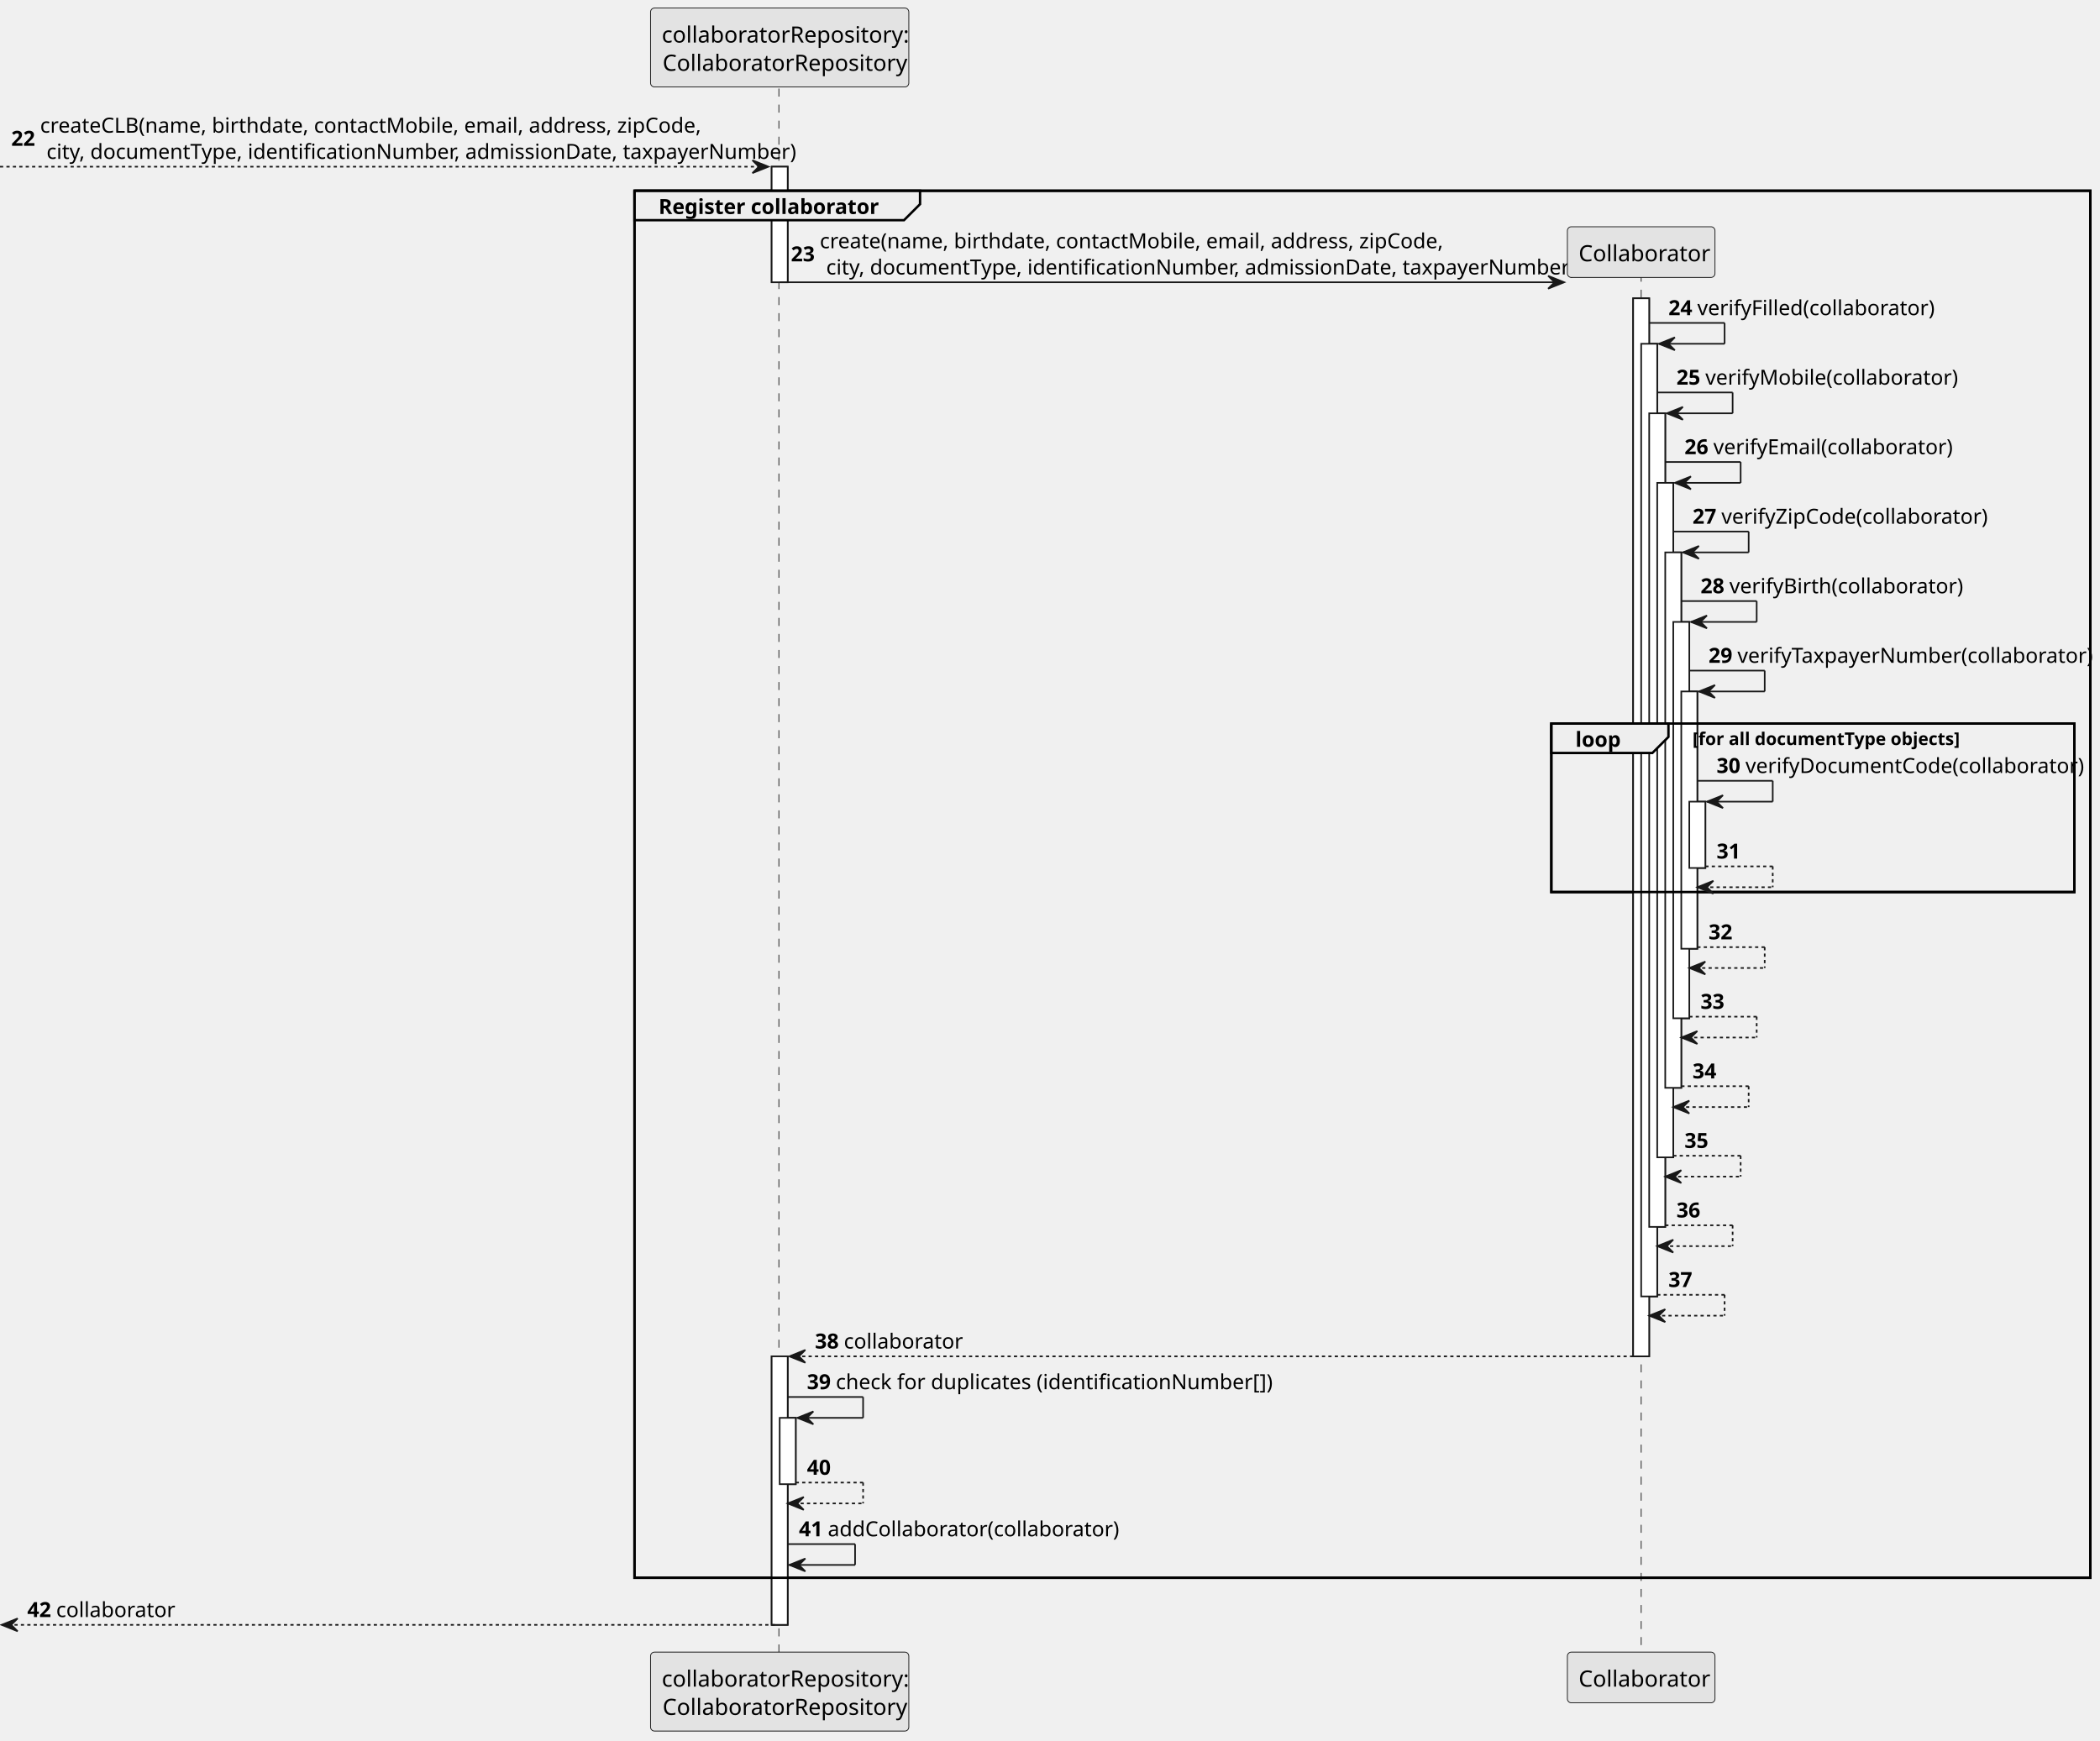
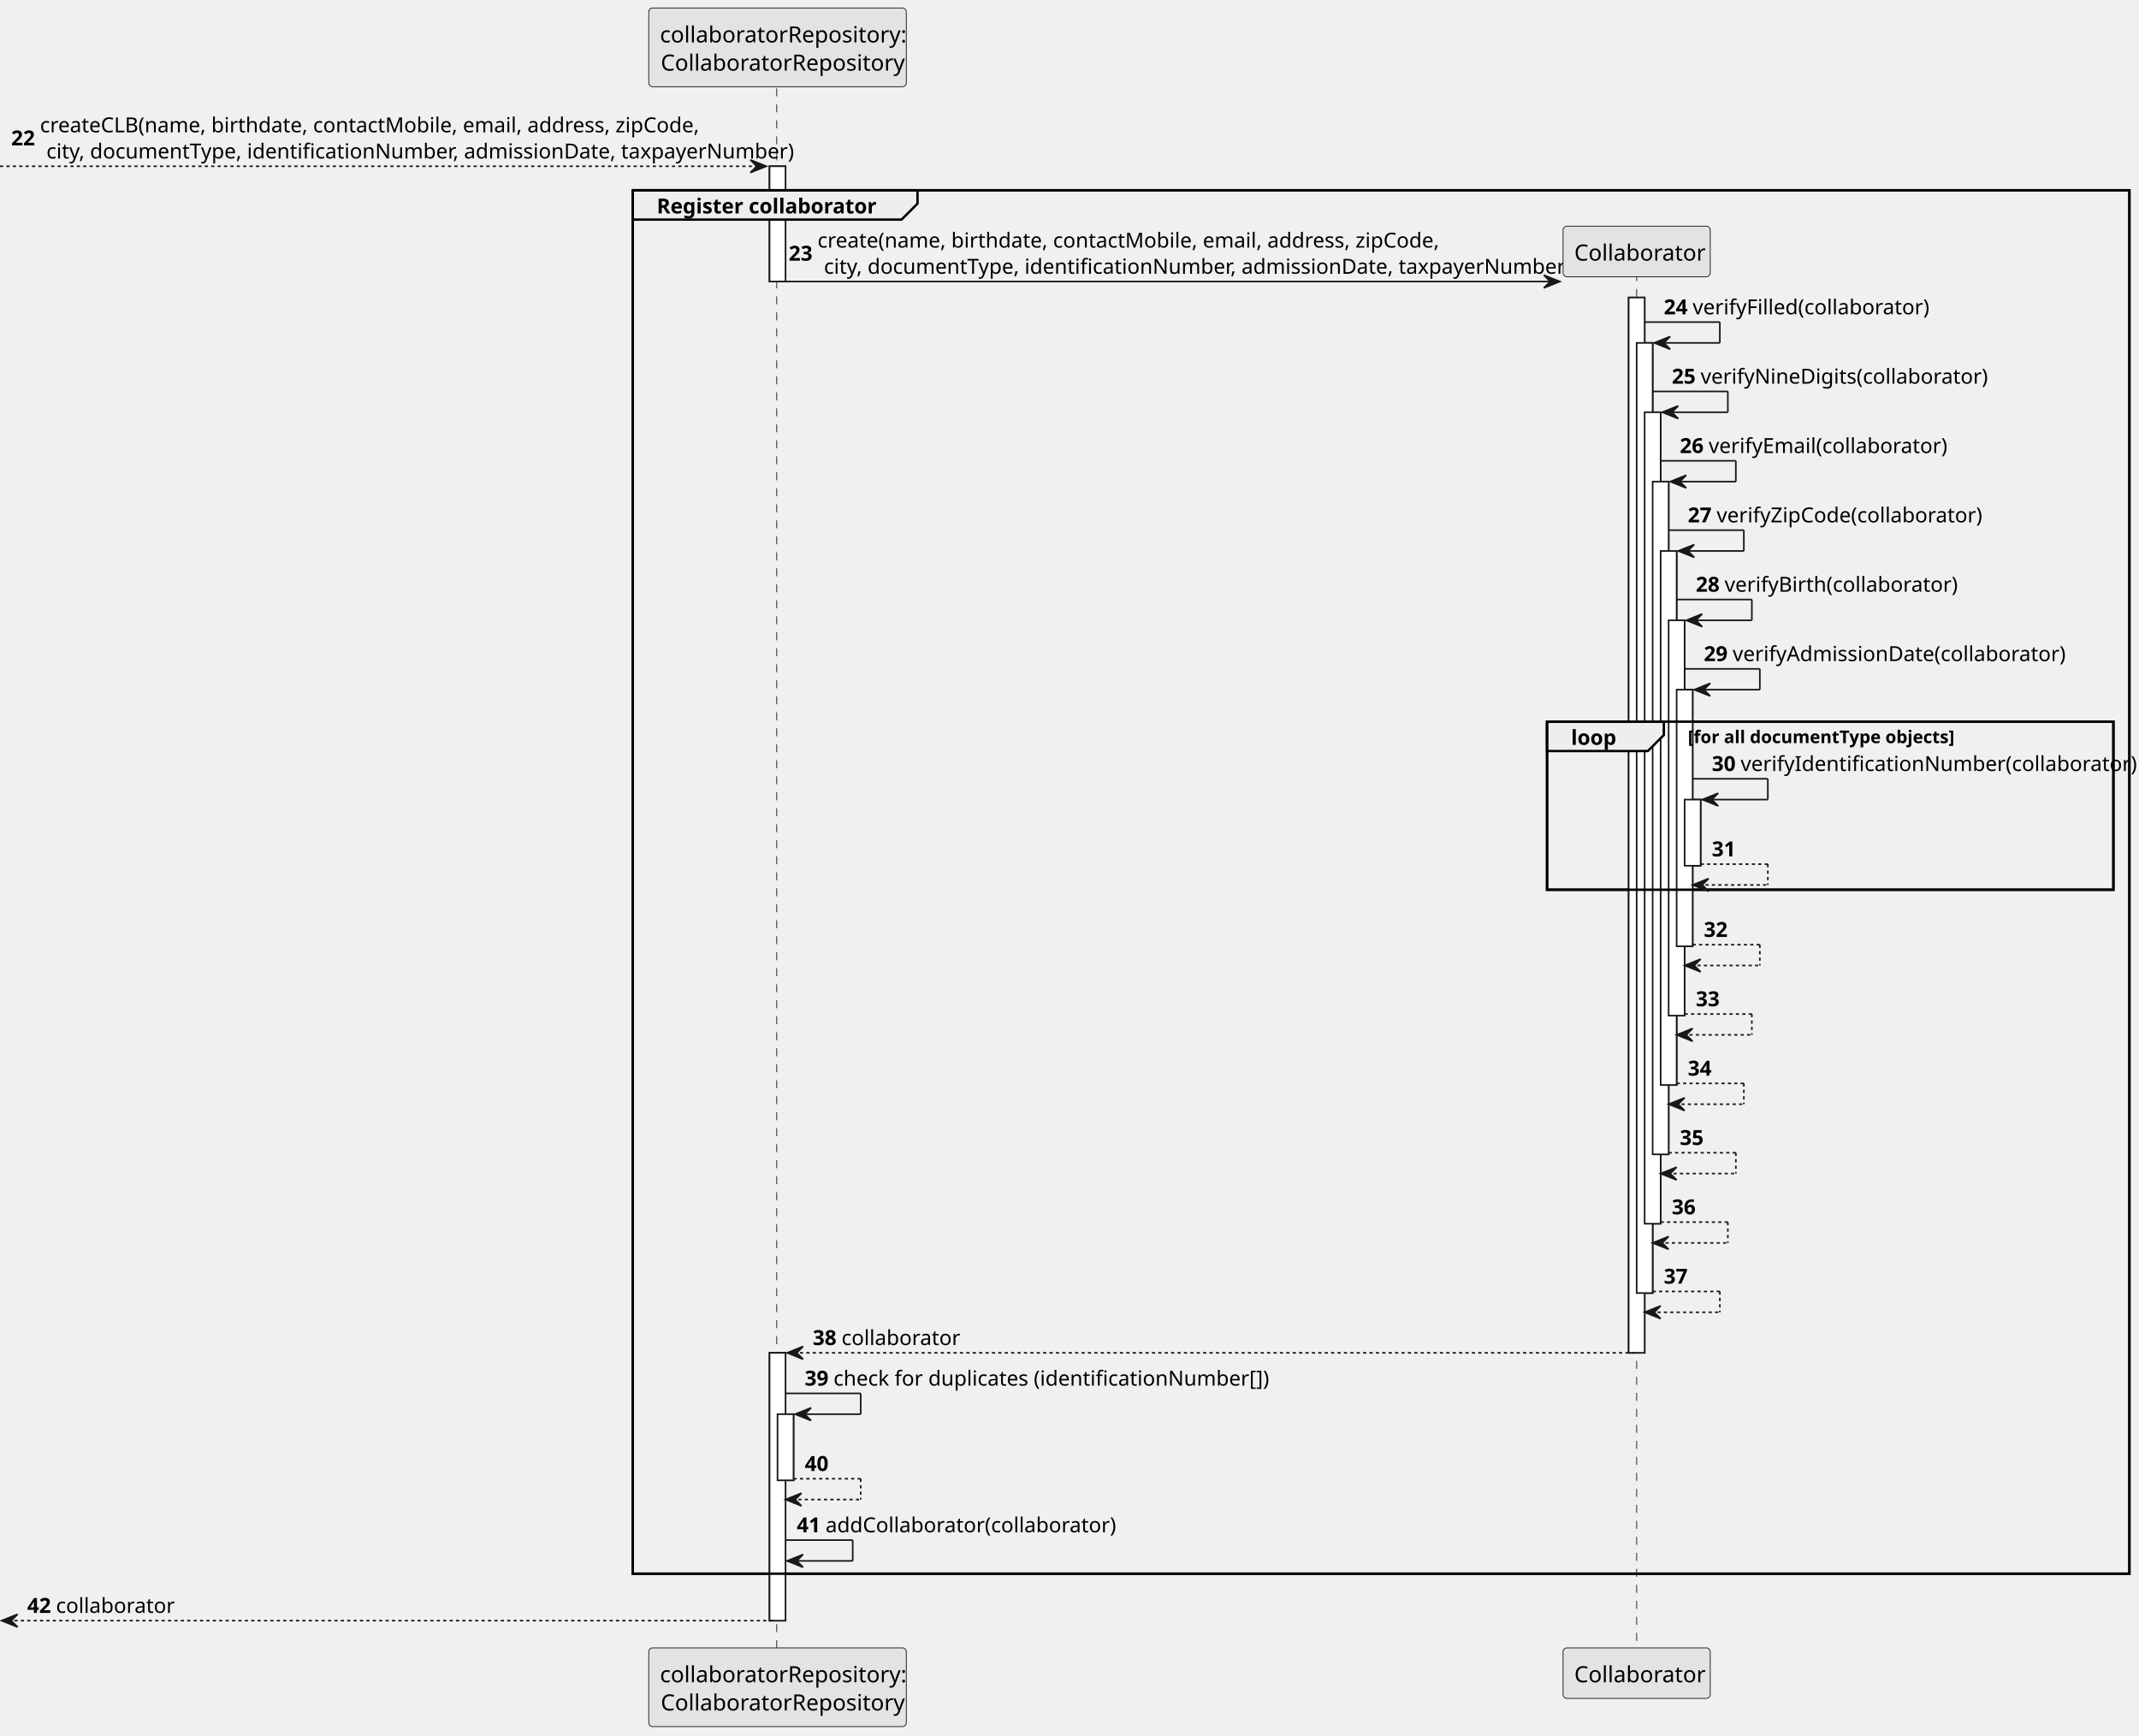
- <svg xmlns="http://www.w3.org/2000/svg" contentStyleType="text/css" height="1085px" preserveAspectRatio="none" style="width:1309px;height:1085px;background:#FFFFFF;" version="1.1" viewBox="0 0 1309 1085" width="1309px" zoomAndPan="magnify">
+ <svg xmlns="http://www.w3.org/2000/svg" contentStyleType="text/css" height="1085px" preserveAspectRatio="none" style="width:1337px;height:1085px;background:#FFFFFF;" version="1.1" viewBox="0 0 1337 1085" width="1337px" zoomAndPan="magnify">
  <defs />
  <g>
    <rect fill="#FFFFFF" height="72.055" style="stroke:#181818;stroke-width:1.0;" width="10" x="481" y="103.922" />
    <rect fill="#FFFFFF" height="167.406" style="stroke:#181818;stroke-width:1.0;" width="10" x="481" y="845.602" />
    <rect fill="#FFFFFF" height="41.352" style="stroke:#181818;stroke-width:1.0;" width="10" x="486" y="883.953" />
    <rect fill="#FFFFFF" height="659.625" style="stroke:#181818;stroke-width:1.0;" width="10" x="1018" y="185.977" />
    <rect fill="#FFFFFF" height="593.922" style="stroke:#181818;stroke-width:1.0;" width="10" x="1023" y="214.328" />
    <rect fill="#FFFFFF" height="507.219" style="stroke:#181818;stroke-width:1.0;" width="10" x="1028" y="257.68" />
    <rect fill="#FFFFFF" height="420.516" style="stroke:#181818;stroke-width:1.0;" width="10" x="1033" y="301.031" />
    <rect fill="#FFFFFF" height="333.812" style="stroke:#181818;stroke-width:1.0;" width="10" x="1038" y="344.383" />
    <rect fill="#FFFFFF" height="247.109" style="stroke:#181818;stroke-width:1.0;" width="10" x="1043" y="387.734" />
    <rect fill="#FFFFFF" height="160.406" style="stroke:#181818;stroke-width:1.0;" width="10" x="1048" y="431.086" />
    <rect fill="#FFFFFF" height="41.352" style="stroke:#181818;stroke-width:1.0;" width="10" x="1053" y="499.789" />
-     <rect fill="none" height="864.734" style="stroke:#000000;stroke-width:1.5;" width="907.5" x="395.5" y="118.922" />
-     <rect fill="none" height="105.055" style="stroke:#000000;stroke-width:1.5;" width="326" x="967" y="451.086" />
+     <rect fill="none" height="864.734" style="stroke:#000000;stroke-width:1.5;" width="935.5" x="395.5" y="118.922" />
+     <rect fill="none" height="105.055" style="stroke:#000000;stroke-width:1.5;" width="354" x="967" y="451.086" />
    <line style="stroke:#181818;stroke-width:0.5;stroke-dasharray:5.0,5.0;" x1="485.5" x2="485.5" y1="55.219" y2="1031.008" />
    <line style="stroke:#181818;stroke-width:0.5;stroke-dasharray:5.0,5.0;" x1="1023" x2="1023" y1="170.625" y2="1031.008" />
    <rect fill="#E3E3E3" height="49.219" rx="2.5" ry="2.5" style="stroke:#181818;stroke-width:0.5;" width="161" x="405.5" y="5" />
    <text fill="#000000" font-family="sans-serif" font-size="14" lengthAdjust="spacing" textLength="147" x="412.5" y="26.533">collaboratorRepository:</text>
    <text fill="#000000" font-family="sans-serif" font-size="14" lengthAdjust="spacing" textLength="146" x="413" y="44.143">CollaboratorRepository</text>
    <rect fill="#E3E3E3" height="49.219" rx="2.5" ry="2.5" style="stroke:#181818;stroke-width:0.5;" width="161" x="405.5" y="1030.008" />
    <text fill="#000000" font-family="sans-serif" font-size="14" lengthAdjust="spacing" textLength="147" x="412.5" y="1051.541">collaboratorRepository:</text>
    <text fill="#000000" font-family="sans-serif" font-size="14" lengthAdjust="spacing" textLength="146" x="413" y="1069.15">CollaboratorRepository</text>
    <rect fill="#E3E3E3" height="31.609" rx="2.5" ry="2.5" style="stroke:#181818;stroke-width:0.5;" width="92" x="977" y="1030.008" />
    <text fill="#000000" font-family="sans-serif" font-size="14" lengthAdjust="spacing" textLength="78" x="984" y="1051.541">Collaborator</text>
    <rect fill="#FFFFFF" height="72.055" style="stroke:#181818;stroke-width:1.0;" width="10" x="481" y="103.922" />
    <rect fill="#FFFFFF" height="167.406" style="stroke:#181818;stroke-width:1.0;" width="10" x="481" y="845.602" />
    <rect fill="#FFFFFF" height="41.352" style="stroke:#181818;stroke-width:1.0;" width="10" x="486" y="883.953" />
    <rect fill="#FFFFFF" height="659.625" style="stroke:#181818;stroke-width:1.0;" width="10" x="1018" y="185.977" />
    <rect fill="#FFFFFF" height="593.922" style="stroke:#181818;stroke-width:1.0;" width="10" x="1023" y="214.328" />
    <rect fill="#FFFFFF" height="507.219" style="stroke:#181818;stroke-width:1.0;" width="10" x="1028" y="257.68" />
    <rect fill="#FFFFFF" height="420.516" style="stroke:#181818;stroke-width:1.0;" width="10" x="1033" y="301.031" />
    <rect fill="#FFFFFF" height="333.812" style="stroke:#181818;stroke-width:1.0;" width="10" x="1038" y="344.383" />
    <rect fill="#FFFFFF" height="247.109" style="stroke:#181818;stroke-width:1.0;" width="10" x="1043" y="387.734" />
    <rect fill="#FFFFFF" height="160.406" style="stroke:#181818;stroke-width:1.0;" width="10" x="1048" y="431.086" />
    <rect fill="#FFFFFF" height="41.352" style="stroke:#181818;stroke-width:1.0;" width="10" x="1053" y="499.789" />
    <polygon fill="#181818" points="469,99.922,479,103.922,469,107.922,473,103.922" style="stroke:#181818;stroke-width:1.0;" />
    <line style="stroke:#181818;stroke-width:1.0;stroke-dasharray:2.0,2.0;" x1="0" x2="475" y1="103.922" y2="103.922" />
    <text fill="#000000" font-family="sans-serif" font-size="13" font-weight="bold" lengthAdjust="spacing" textLength="14" x="7" y="90.89">22</text>
    <text fill="#000000" font-family="sans-serif" font-size="13" lengthAdjust="spacing" textLength="396" x="25" y="82.714">createCLB(name, birthdate, contactMobile, email, address, zipCode,</text>
    <text fill="#000000" font-family="sans-serif" font-size="13" lengthAdjust="spacing" textLength="440" x="29" y="99.065">city, documentType, identificationNumber, admissionDate, taxpayerNumber)</text>
    <path d="M395.5,118.922 L573.5,118.922 L573.5,127.273 L563.5,137.273 L395.5,137.273 L395.5,118.922 " fill="#EEEEEE" style="stroke:#000000;stroke-width:1.5;" />
-     <rect fill="none" height="864.734" style="stroke:#000000;stroke-width:1.5;" width="907.5" x="395.5" y="118.922" />
+     <rect fill="none" height="864.734" style="stroke:#000000;stroke-width:1.5;" width="935.5" x="395.5" y="118.922" />
    <text fill="#000000" font-family="sans-serif" font-size="13" font-weight="bold" lengthAdjust="spacing" textLength="133" x="410.5" y="133.417">Register collaborator</text>
    <polygon fill="#181818" points="965,171.977,975,175.977,965,179.977,969,175.977" style="stroke:#181818;stroke-width:1.0;" />
    <line style="stroke:#181818;stroke-width:1.0;" x1="486" x2="971" y1="175.977" y2="175.977" />
    <text fill="#000000" font-family="sans-serif" font-size="13" font-weight="bold" lengthAdjust="spacing" textLength="14" x="493" y="162.944">23</text>
    <text fill="#000000" font-family="sans-serif" font-size="13" lengthAdjust="spacing" textLength="371" x="511" y="154.769">create(name, birthdate, contactMobile, email, address, zipCode,</text>
    <text fill="#000000" font-family="sans-serif" font-size="13" lengthAdjust="spacing" textLength="440" x="515" y="171.12">city, documentType, identificationNumber, admissionDate, taxpayerNumber)</text>
    <rect fill="#E3E3E3" height="31.609" rx="2.5" ry="2.5" style="stroke:#181818;stroke-width:0.5;" width="92" x="977" y="141.367" />
    <text fill="#000000" font-family="sans-serif" font-size="14" lengthAdjust="spacing" textLength="78" x="984" y="162.9">Collaborator</text>
    <line style="stroke:#181818;stroke-width:1.0;" x1="1028" x2="1075" y1="201.328" y2="201.328" />
    <line style="stroke:#181818;stroke-width:1.0;" x1="1075" x2="1075" y1="201.328" y2="214.328" />
    <line style="stroke:#181818;stroke-width:1.0;" x1="1034" x2="1075" y1="214.328" y2="214.328" />
    <polygon fill="#181818" points="1044,210.328,1034,214.328,1044,218.328,1040,214.328" style="stroke:#181818;stroke-width:1.0;" />
    <text fill="#000000" font-family="sans-serif" font-size="13" font-weight="bold" lengthAdjust="spacing" textLength="14" x="1040" y="196.472">24</text>
    <text fill="#000000" font-family="sans-serif" font-size="13" lengthAdjust="spacing" textLength="135" x="1058" y="196.472">verifyFilled(collaborator)</text>
    <line style="stroke:#181818;stroke-width:1.0;" x1="1033" x2="1080" y1="244.68" y2="244.68" />
    <line style="stroke:#181818;stroke-width:1.0;" x1="1080" x2="1080" y1="244.68" y2="257.68" />
    <line style="stroke:#181818;stroke-width:1.0;" x1="1039" x2="1080" y1="257.68" y2="257.68" />
    <polygon fill="#181818" points="1049,253.68,1039,257.68,1049,261.68,1045,257.68" style="stroke:#181818;stroke-width:1.0;" />
    <text fill="#000000" font-family="sans-serif" font-size="13" font-weight="bold" lengthAdjust="spacing" textLength="14" x="1045" y="239.823">25</text>
-     <text fill="#000000" font-family="sans-serif" font-size="13" lengthAdjust="spacing" textLength="142" x="1063" y="239.823">verifyMobile(collaborator)</text>
+     <text fill="#000000" font-family="sans-serif" font-size="13" lengthAdjust="spacing" textLength="163" x="1063" y="239.823">verifyNineDigits(collaborator)</text>
    <line style="stroke:#181818;stroke-width:1.0;" x1="1038" x2="1085" y1="288.031" y2="288.031" />
    <line style="stroke:#181818;stroke-width:1.0;" x1="1085" x2="1085" y1="288.031" y2="301.031" />
    <line style="stroke:#181818;stroke-width:1.0;" x1="1044" x2="1085" y1="301.031" y2="301.031" />
    <polygon fill="#181818" points="1054,297.031,1044,301.031,1054,305.031,1050,301.031" style="stroke:#181818;stroke-width:1.0;" />
    <text fill="#000000" font-family="sans-serif" font-size="13" font-weight="bold" lengthAdjust="spacing" textLength="14" x="1050" y="283.175">26</text>
    <text fill="#000000" font-family="sans-serif" font-size="13" lengthAdjust="spacing" textLength="137" x="1068" y="283.175">verifyEmail(collaborator)</text>
    <line style="stroke:#181818;stroke-width:1.0;" x1="1043" x2="1090" y1="331.383" y2="331.383" />
    <line style="stroke:#181818;stroke-width:1.0;" x1="1090" x2="1090" y1="331.383" y2="344.383" />
    <line style="stroke:#181818;stroke-width:1.0;" x1="1049" x2="1090" y1="344.383" y2="344.383" />
    <polygon fill="#181818" points="1059,340.383,1049,344.383,1059,348.383,1055,344.383" style="stroke:#181818;stroke-width:1.0;" />
    <text fill="#000000" font-family="sans-serif" font-size="13" font-weight="bold" lengthAdjust="spacing" textLength="14" x="1055" y="326.526">27</text>
    <text fill="#000000" font-family="sans-serif" font-size="13" lengthAdjust="spacing" textLength="151" x="1073" y="326.526">verifyZipCode(collaborator)</text>
    <line style="stroke:#181818;stroke-width:1.0;" x1="1048" x2="1095" y1="374.734" y2="374.734" />
    <line style="stroke:#181818;stroke-width:1.0;" x1="1095" x2="1095" y1="374.734" y2="387.734" />
    <line style="stroke:#181818;stroke-width:1.0;" x1="1054" x2="1095" y1="387.734" y2="387.734" />
    <polygon fill="#181818" points="1064,383.734,1054,387.734,1064,391.734,1060,387.734" style="stroke:#181818;stroke-width:1.0;" />
    <text fill="#000000" font-family="sans-serif" font-size="13" font-weight="bold" lengthAdjust="spacing" textLength="14" x="1060" y="369.878">28</text>
    <text fill="#000000" font-family="sans-serif" font-size="13" lengthAdjust="spacing" textLength="131" x="1078" y="369.878">verifyBirth(collaborator)</text>
    <line style="stroke:#181818;stroke-width:1.0;" x1="1053" x2="1100" y1="418.086" y2="418.086" />
    <line style="stroke:#181818;stroke-width:1.0;" x1="1100" x2="1100" y1="418.086" y2="431.086" />
    <line style="stroke:#181818;stroke-width:1.0;" x1="1059" x2="1100" y1="431.086" y2="431.086" />
    <polygon fill="#181818" points="1069,427.086,1059,431.086,1069,435.086,1065,431.086" style="stroke:#181818;stroke-width:1.0;" />
    <text fill="#000000" font-family="sans-serif" font-size="13" font-weight="bold" lengthAdjust="spacing" textLength="14" x="1065" y="413.229">29</text>
-     <text fill="#000000" font-family="sans-serif" font-size="13" lengthAdjust="spacing" textLength="202" x="1083" y="413.229">verifyTaxpayerNumber(collaborator)</text>
+     <text fill="#000000" font-family="sans-serif" font-size="13" lengthAdjust="spacing" textLength="192" x="1083" y="413.229">verifyAdmissionDate(collaborator)</text>
    <path d="M967,451.086 L1040,451.086 L1040,459.438 L1030,469.438 L967,469.438 L967,451.086 " fill="#EEEEEE" style="stroke:#000000;stroke-width:1.5;" />
-     <rect fill="none" height="105.055" style="stroke:#000000;stroke-width:1.5;" width="326" x="967" y="451.086" />
+     <rect fill="none" height="105.055" style="stroke:#000000;stroke-width:1.5;" width="354" x="967" y="451.086" />
    <text fill="#000000" font-family="sans-serif" font-size="13" font-weight="bold" lengthAdjust="spacing" textLength="28" x="982" y="465.581">loop</text>
    <text fill="#000000" font-family="sans-serif" font-size="11" font-weight="bold" lengthAdjust="spacing" textLength="169" x="1055" y="464.505">[for all documentType objects]</text>
    <line style="stroke:#181818;stroke-width:1.0;" x1="1058" x2="1105" y1="486.789" y2="486.789" />
    <line style="stroke:#181818;stroke-width:1.0;" x1="1105" x2="1105" y1="486.789" y2="499.789" />
    <line style="stroke:#181818;stroke-width:1.0;" x1="1064" x2="1105" y1="499.789" y2="499.789" />
    <polygon fill="#181818" points="1074,495.789,1064,499.789,1074,503.789,1070,499.789" style="stroke:#181818;stroke-width:1.0;" />
    <text fill="#000000" font-family="sans-serif" font-size="13" font-weight="bold" lengthAdjust="spacing" textLength="14" x="1070" y="481.933">30</text>
-     <text fill="#000000" font-family="sans-serif" font-size="13" lengthAdjust="spacing" textLength="193" x="1088" y="481.933">verifyDocumentCode(collaborator)</text>
+     <text fill="#000000" font-family="sans-serif" font-size="13" lengthAdjust="spacing" textLength="221" x="1088" y="481.933">verifyIdentificationNumber(collaborator)</text>
    <line style="stroke:#181818;stroke-width:1.0;stroke-dasharray:2.0,2.0;" x1="1063" x2="1105" y1="540.141" y2="540.141" />
    <line style="stroke:#181818;stroke-width:1.0;stroke-dasharray:2.0,2.0;" x1="1105" x2="1105" y1="540.141" y2="553.141" />
    <line style="stroke:#181818;stroke-width:1.0;stroke-dasharray:2.0,2.0;" x1="1058" x2="1105" y1="553.141" y2="553.141" />
    <polygon fill="#181818" points="1068,549.141,1058,553.141,1068,557.141,1064,553.141" style="stroke:#181818;stroke-width:1.0;" />
    <text fill="#000000" font-family="sans-serif" font-size="13" font-weight="bold" lengthAdjust="spacing" textLength="14" x="1070" y="535.284">31</text>
    <text fill="#000000" font-family="sans-serif" font-size="13" lengthAdjust="spacing" textLength="4" x="1088" y="535.284"> </text>
    <line style="stroke:#181818;stroke-width:1.0;stroke-dasharray:2.0,2.0;" x1="1058" x2="1100" y1="590.492" y2="590.492" />
    <line style="stroke:#181818;stroke-width:1.0;stroke-dasharray:2.0,2.0;" x1="1100" x2="1100" y1="590.492" y2="603.492" />
    <line style="stroke:#181818;stroke-width:1.0;stroke-dasharray:2.0,2.0;" x1="1053" x2="1100" y1="603.492" y2="603.492" />
    <polygon fill="#181818" points="1063,599.492,1053,603.492,1063,607.492,1059,603.492" style="stroke:#181818;stroke-width:1.0;" />
    <text fill="#000000" font-family="sans-serif" font-size="13" font-weight="bold" lengthAdjust="spacing" textLength="14" x="1065" y="585.636">32</text>
    <text fill="#000000" font-family="sans-serif" font-size="13" lengthAdjust="spacing" textLength="4" x="1083" y="585.636"> </text>
    <line style="stroke:#181818;stroke-width:1.0;stroke-dasharray:2.0,2.0;" x1="1053" x2="1095" y1="633.844" y2="633.844" />
    <line style="stroke:#181818;stroke-width:1.0;stroke-dasharray:2.0,2.0;" x1="1095" x2="1095" y1="633.844" y2="646.844" />
    <line style="stroke:#181818;stroke-width:1.0;stroke-dasharray:2.0,2.0;" x1="1048" x2="1095" y1="646.844" y2="646.844" />
    <polygon fill="#181818" points="1058,642.844,1048,646.844,1058,650.844,1054,646.844" style="stroke:#181818;stroke-width:1.0;" />
    <text fill="#000000" font-family="sans-serif" font-size="13" font-weight="bold" lengthAdjust="spacing" textLength="14" x="1060" y="628.987">33</text>
    <text fill="#000000" font-family="sans-serif" font-size="13" lengthAdjust="spacing" textLength="4" x="1078" y="628.987"> </text>
    <line style="stroke:#181818;stroke-width:1.0;stroke-dasharray:2.0,2.0;" x1="1048" x2="1090" y1="677.195" y2="677.195" />
    <line style="stroke:#181818;stroke-width:1.0;stroke-dasharray:2.0,2.0;" x1="1090" x2="1090" y1="677.195" y2="690.195" />
    <line style="stroke:#181818;stroke-width:1.0;stroke-dasharray:2.0,2.0;" x1="1043" x2="1090" y1="690.195" y2="690.195" />
    <polygon fill="#181818" points="1053,686.195,1043,690.195,1053,694.195,1049,690.195" style="stroke:#181818;stroke-width:1.0;" />
    <text fill="#000000" font-family="sans-serif" font-size="13" font-weight="bold" lengthAdjust="spacing" textLength="14" x="1055" y="672.339">34</text>
    <text fill="#000000" font-family="sans-serif" font-size="13" lengthAdjust="spacing" textLength="4" x="1073" y="672.339"> </text>
    <line style="stroke:#181818;stroke-width:1.0;stroke-dasharray:2.0,2.0;" x1="1043" x2="1085" y1="720.547" y2="720.547" />
    <line style="stroke:#181818;stroke-width:1.0;stroke-dasharray:2.0,2.0;" x1="1085" x2="1085" y1="720.547" y2="733.547" />
    <line style="stroke:#181818;stroke-width:1.0;stroke-dasharray:2.0,2.0;" x1="1038" x2="1085" y1="733.547" y2="733.547" />
    <polygon fill="#181818" points="1048,729.547,1038,733.547,1048,737.547,1044,733.547" style="stroke:#181818;stroke-width:1.0;" />
    <text fill="#000000" font-family="sans-serif" font-size="13" font-weight="bold" lengthAdjust="spacing" textLength="14" x="1050" y="715.69">35</text>
    <text fill="#000000" font-family="sans-serif" font-size="13" lengthAdjust="spacing" textLength="4" x="1068" y="715.69"> </text>
    <line style="stroke:#181818;stroke-width:1.0;stroke-dasharray:2.0,2.0;" x1="1038" x2="1080" y1="763.898" y2="763.898" />
    <line style="stroke:#181818;stroke-width:1.0;stroke-dasharray:2.0,2.0;" x1="1080" x2="1080" y1="763.898" y2="776.898" />
    <line style="stroke:#181818;stroke-width:1.0;stroke-dasharray:2.0,2.0;" x1="1033" x2="1080" y1="776.898" y2="776.898" />
    <polygon fill="#181818" points="1043,772.898,1033,776.898,1043,780.898,1039,776.898" style="stroke:#181818;stroke-width:1.0;" />
    <text fill="#000000" font-family="sans-serif" font-size="13" font-weight="bold" lengthAdjust="spacing" textLength="14" x="1045" y="759.042">36</text>
    <text fill="#000000" font-family="sans-serif" font-size="13" lengthAdjust="spacing" textLength="4" x="1063" y="759.042"> </text>
    <line style="stroke:#181818;stroke-width:1.0;stroke-dasharray:2.0,2.0;" x1="1033" x2="1075" y1="807.25" y2="807.25" />
    <line style="stroke:#181818;stroke-width:1.0;stroke-dasharray:2.0,2.0;" x1="1075" x2="1075" y1="807.25" y2="820.25" />
    <line style="stroke:#181818;stroke-width:1.0;stroke-dasharray:2.0,2.0;" x1="1028" x2="1075" y1="820.25" y2="820.25" />
    <polygon fill="#181818" points="1038,816.25,1028,820.25,1038,824.25,1034,820.25" style="stroke:#181818;stroke-width:1.0;" />
    <text fill="#000000" font-family="sans-serif" font-size="13" font-weight="bold" lengthAdjust="spacing" textLength="14" x="1040" y="802.394">37</text>
    <text fill="#000000" font-family="sans-serif" font-size="13" lengthAdjust="spacing" textLength="4" x="1058" y="802.394"> </text>
    <polygon fill="#181818" points="502,841.602,492,845.602,502,849.602,498,845.602" style="stroke:#181818;stroke-width:1.0;" />
    <line style="stroke:#181818;stroke-width:1.0;stroke-dasharray:2.0,2.0;" x1="496" x2="1022" y1="845.602" y2="845.602" />
    <text fill="#000000" font-family="sans-serif" font-size="13" font-weight="bold" lengthAdjust="spacing" textLength="14" x="508" y="840.745">38</text>
    <text fill="#000000" font-family="sans-serif" font-size="13" lengthAdjust="spacing" textLength="67" x="526" y="840.745">collaborator</text>
    <line style="stroke:#181818;stroke-width:1.0;" x1="491" x2="538" y1="870.953" y2="870.953" />
    <line style="stroke:#181818;stroke-width:1.0;" x1="538" x2="538" y1="870.953" y2="883.953" />
    <line style="stroke:#181818;stroke-width:1.0;" x1="497" x2="538" y1="883.953" y2="883.953" />
    <polygon fill="#181818" points="507,879.953,497,883.953,507,887.953,503,883.953" style="stroke:#181818;stroke-width:1.0;" />
    <text fill="#000000" font-family="sans-serif" font-size="13" font-weight="bold" lengthAdjust="spacing" textLength="14" x="503" y="866.097">39</text>
    <text fill="#000000" font-family="sans-serif" font-size="13" lengthAdjust="spacing" textLength="253" x="521" y="866.097">check for duplicates (identificationNumber[])</text>
    <line style="stroke:#181818;stroke-width:1.0;stroke-dasharray:2.0,2.0;" x1="496" x2="538" y1="924.305" y2="924.305" />
    <line style="stroke:#181818;stroke-width:1.0;stroke-dasharray:2.0,2.0;" x1="538" x2="538" y1="924.305" y2="937.305" />
    <line style="stroke:#181818;stroke-width:1.0;stroke-dasharray:2.0,2.0;" x1="491" x2="538" y1="937.305" y2="937.305" />
    <polygon fill="#181818" points="501,933.305,491,937.305,501,941.305,497,937.305" style="stroke:#181818;stroke-width:1.0;" />
    <text fill="#000000" font-family="sans-serif" font-size="13" font-weight="bold" lengthAdjust="spacing" textLength="14" x="503" y="919.448">40</text>
    <text fill="#000000" font-family="sans-serif" font-size="13" lengthAdjust="spacing" textLength="4" x="521" y="919.448"> </text>
    <line style="stroke:#181818;stroke-width:1.0;" x1="491" x2="533" y1="962.656" y2="962.656" />
    <line style="stroke:#181818;stroke-width:1.0;" x1="533" x2="533" y1="962.656" y2="975.656" />
    <line style="stroke:#181818;stroke-width:1.0;" x1="492" x2="533" y1="975.656" y2="975.656" />
    <polygon fill="#181818" points="502,971.656,492,975.656,502,979.656,498,975.656" style="stroke:#181818;stroke-width:1.0;" />
    <text fill="#000000" font-family="sans-serif" font-size="13" font-weight="bold" lengthAdjust="spacing" textLength="14" x="498" y="957.8">41</text>
    <text fill="#000000" font-family="sans-serif" font-size="13" lengthAdjust="spacing" textLength="165" x="516" y="957.8">addCollaborator(collaborator)</text>
    <polygon fill="#181818" points="11,1009.008,1,1013.008,11,1017.008,7,1013.008" style="stroke:#181818;stroke-width:1.0;" />
    <line style="stroke:#181818;stroke-width:1.0;stroke-dasharray:2.0,2.0;" x1="5" x2="485" y1="1013.008" y2="1013.008" />
    <text fill="#000000" font-family="sans-serif" font-size="13" font-weight="bold" lengthAdjust="spacing" textLength="14" x="17" y="1008.151">42</text>
    <text fill="#000000" font-family="sans-serif" font-size="13" lengthAdjust="spacing" textLength="67" x="35" y="1008.151">collaborator</text>
  </g>
</svg>
